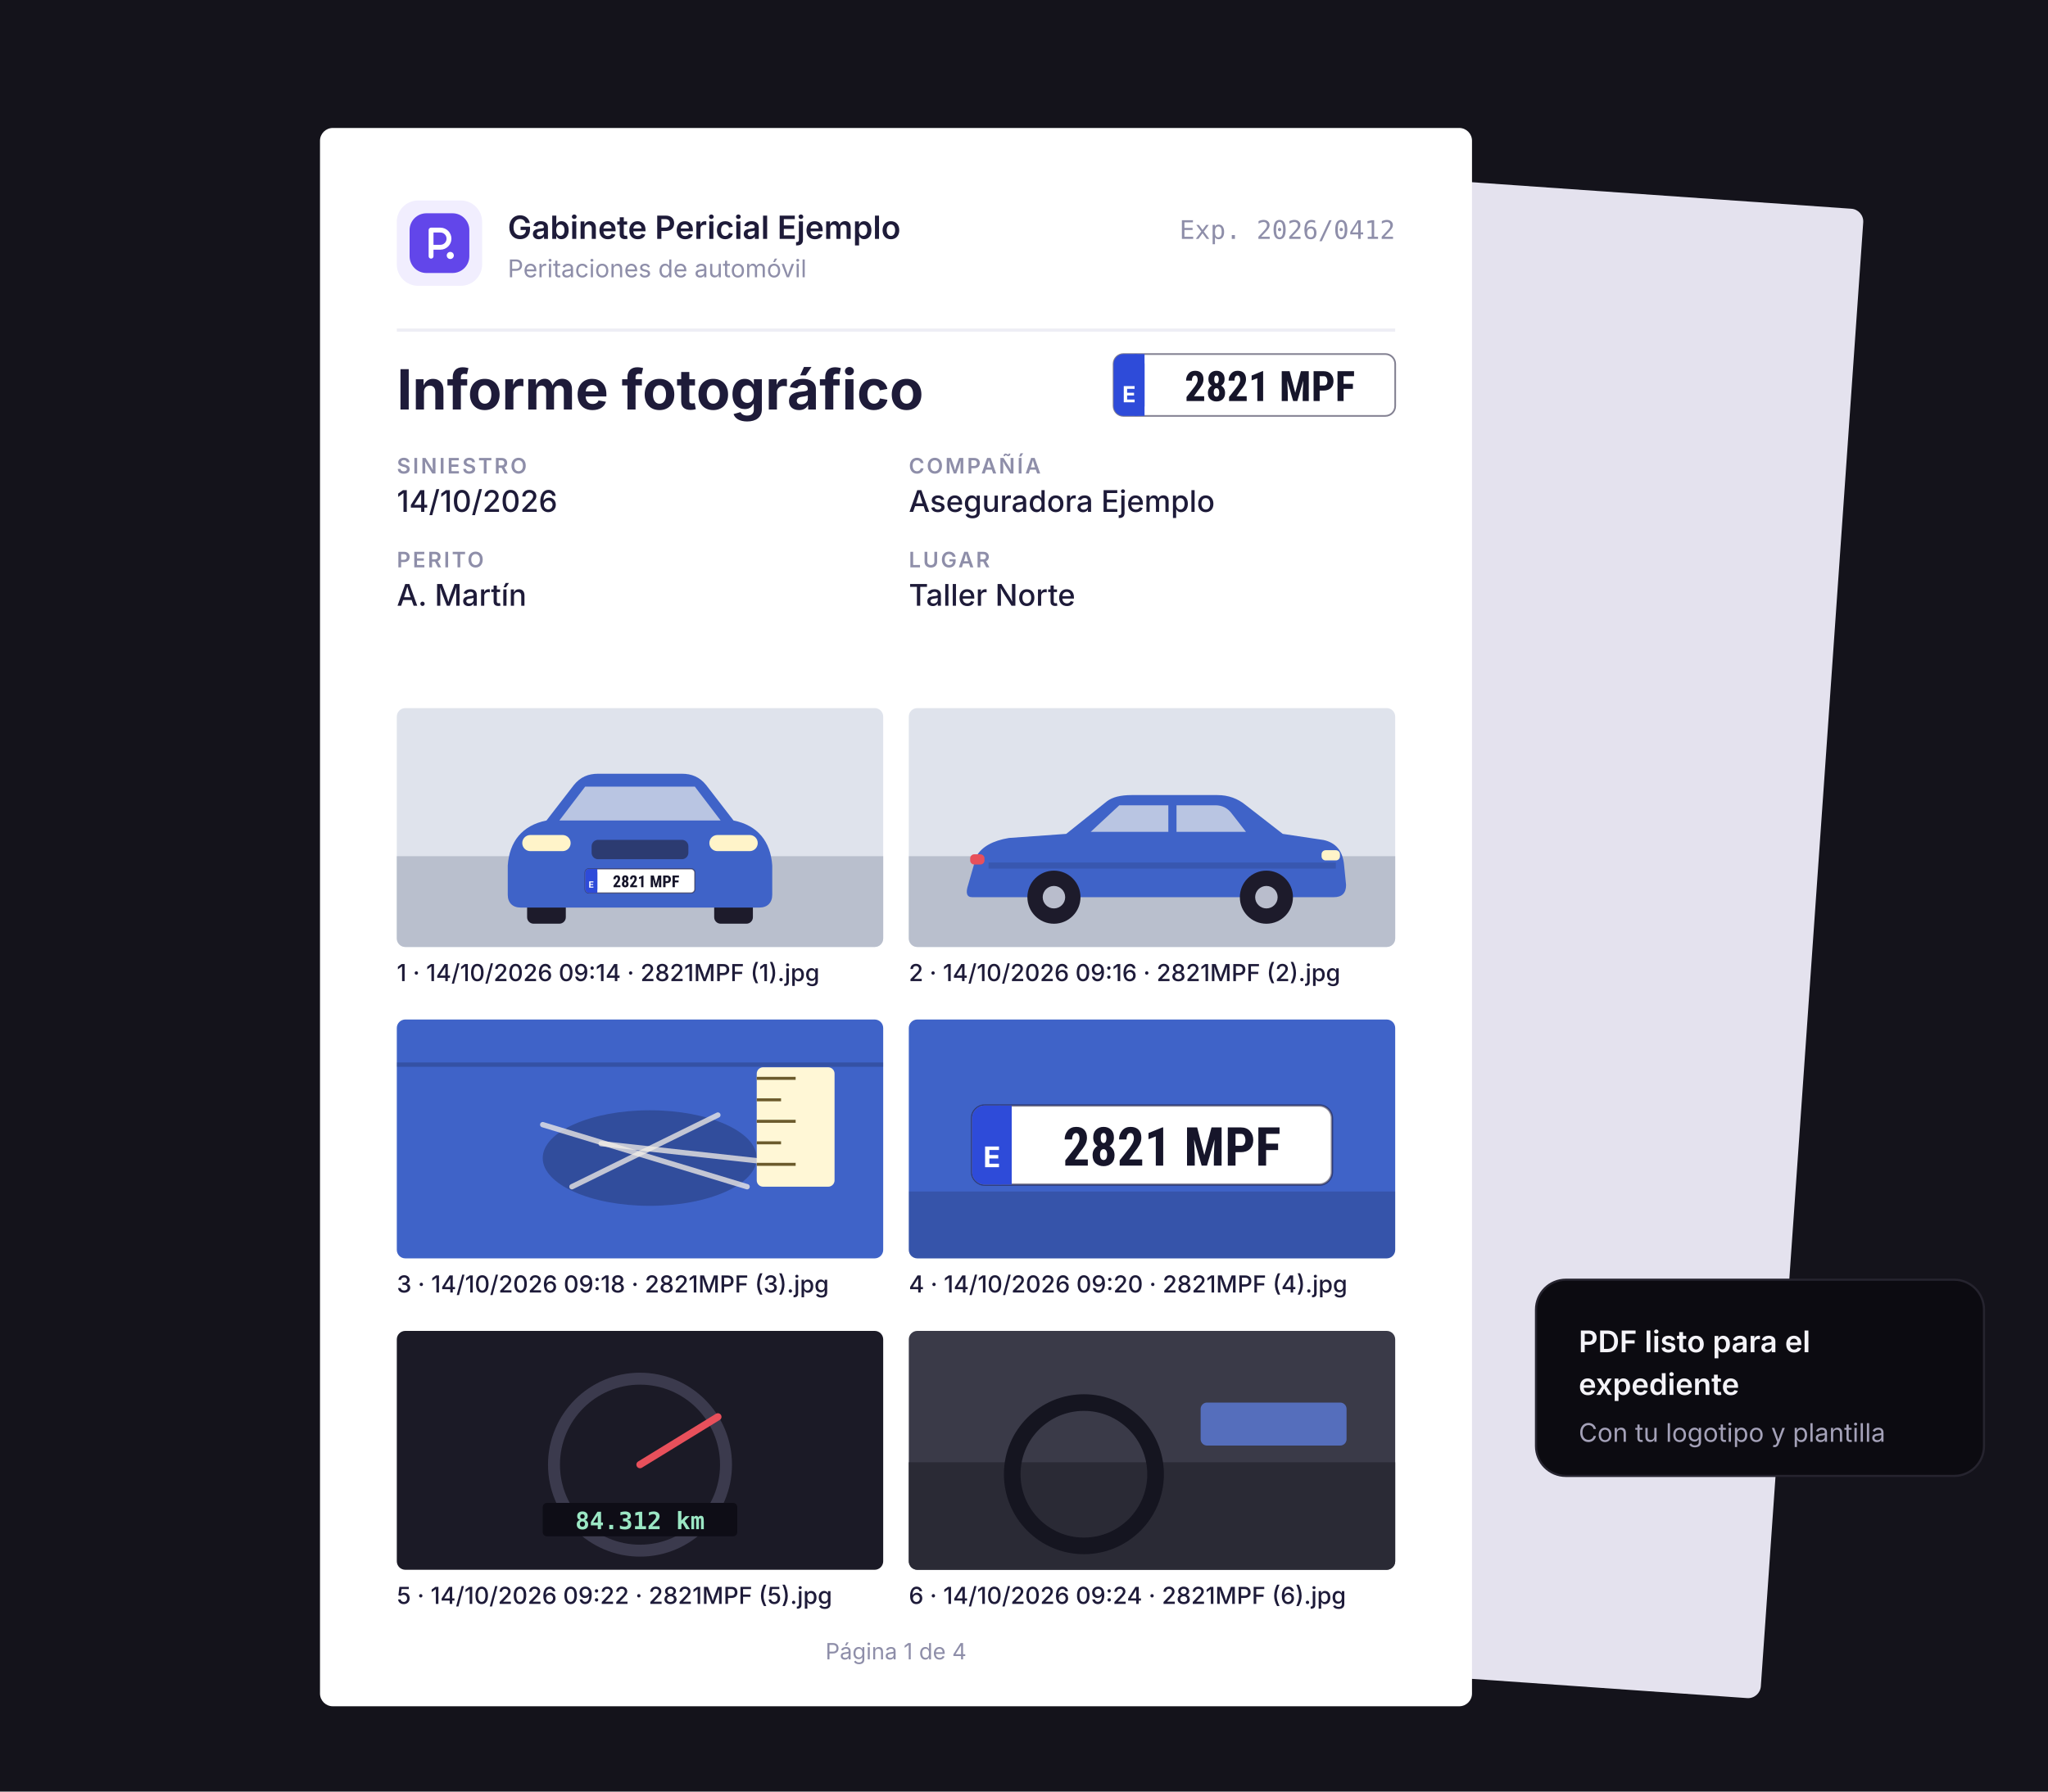
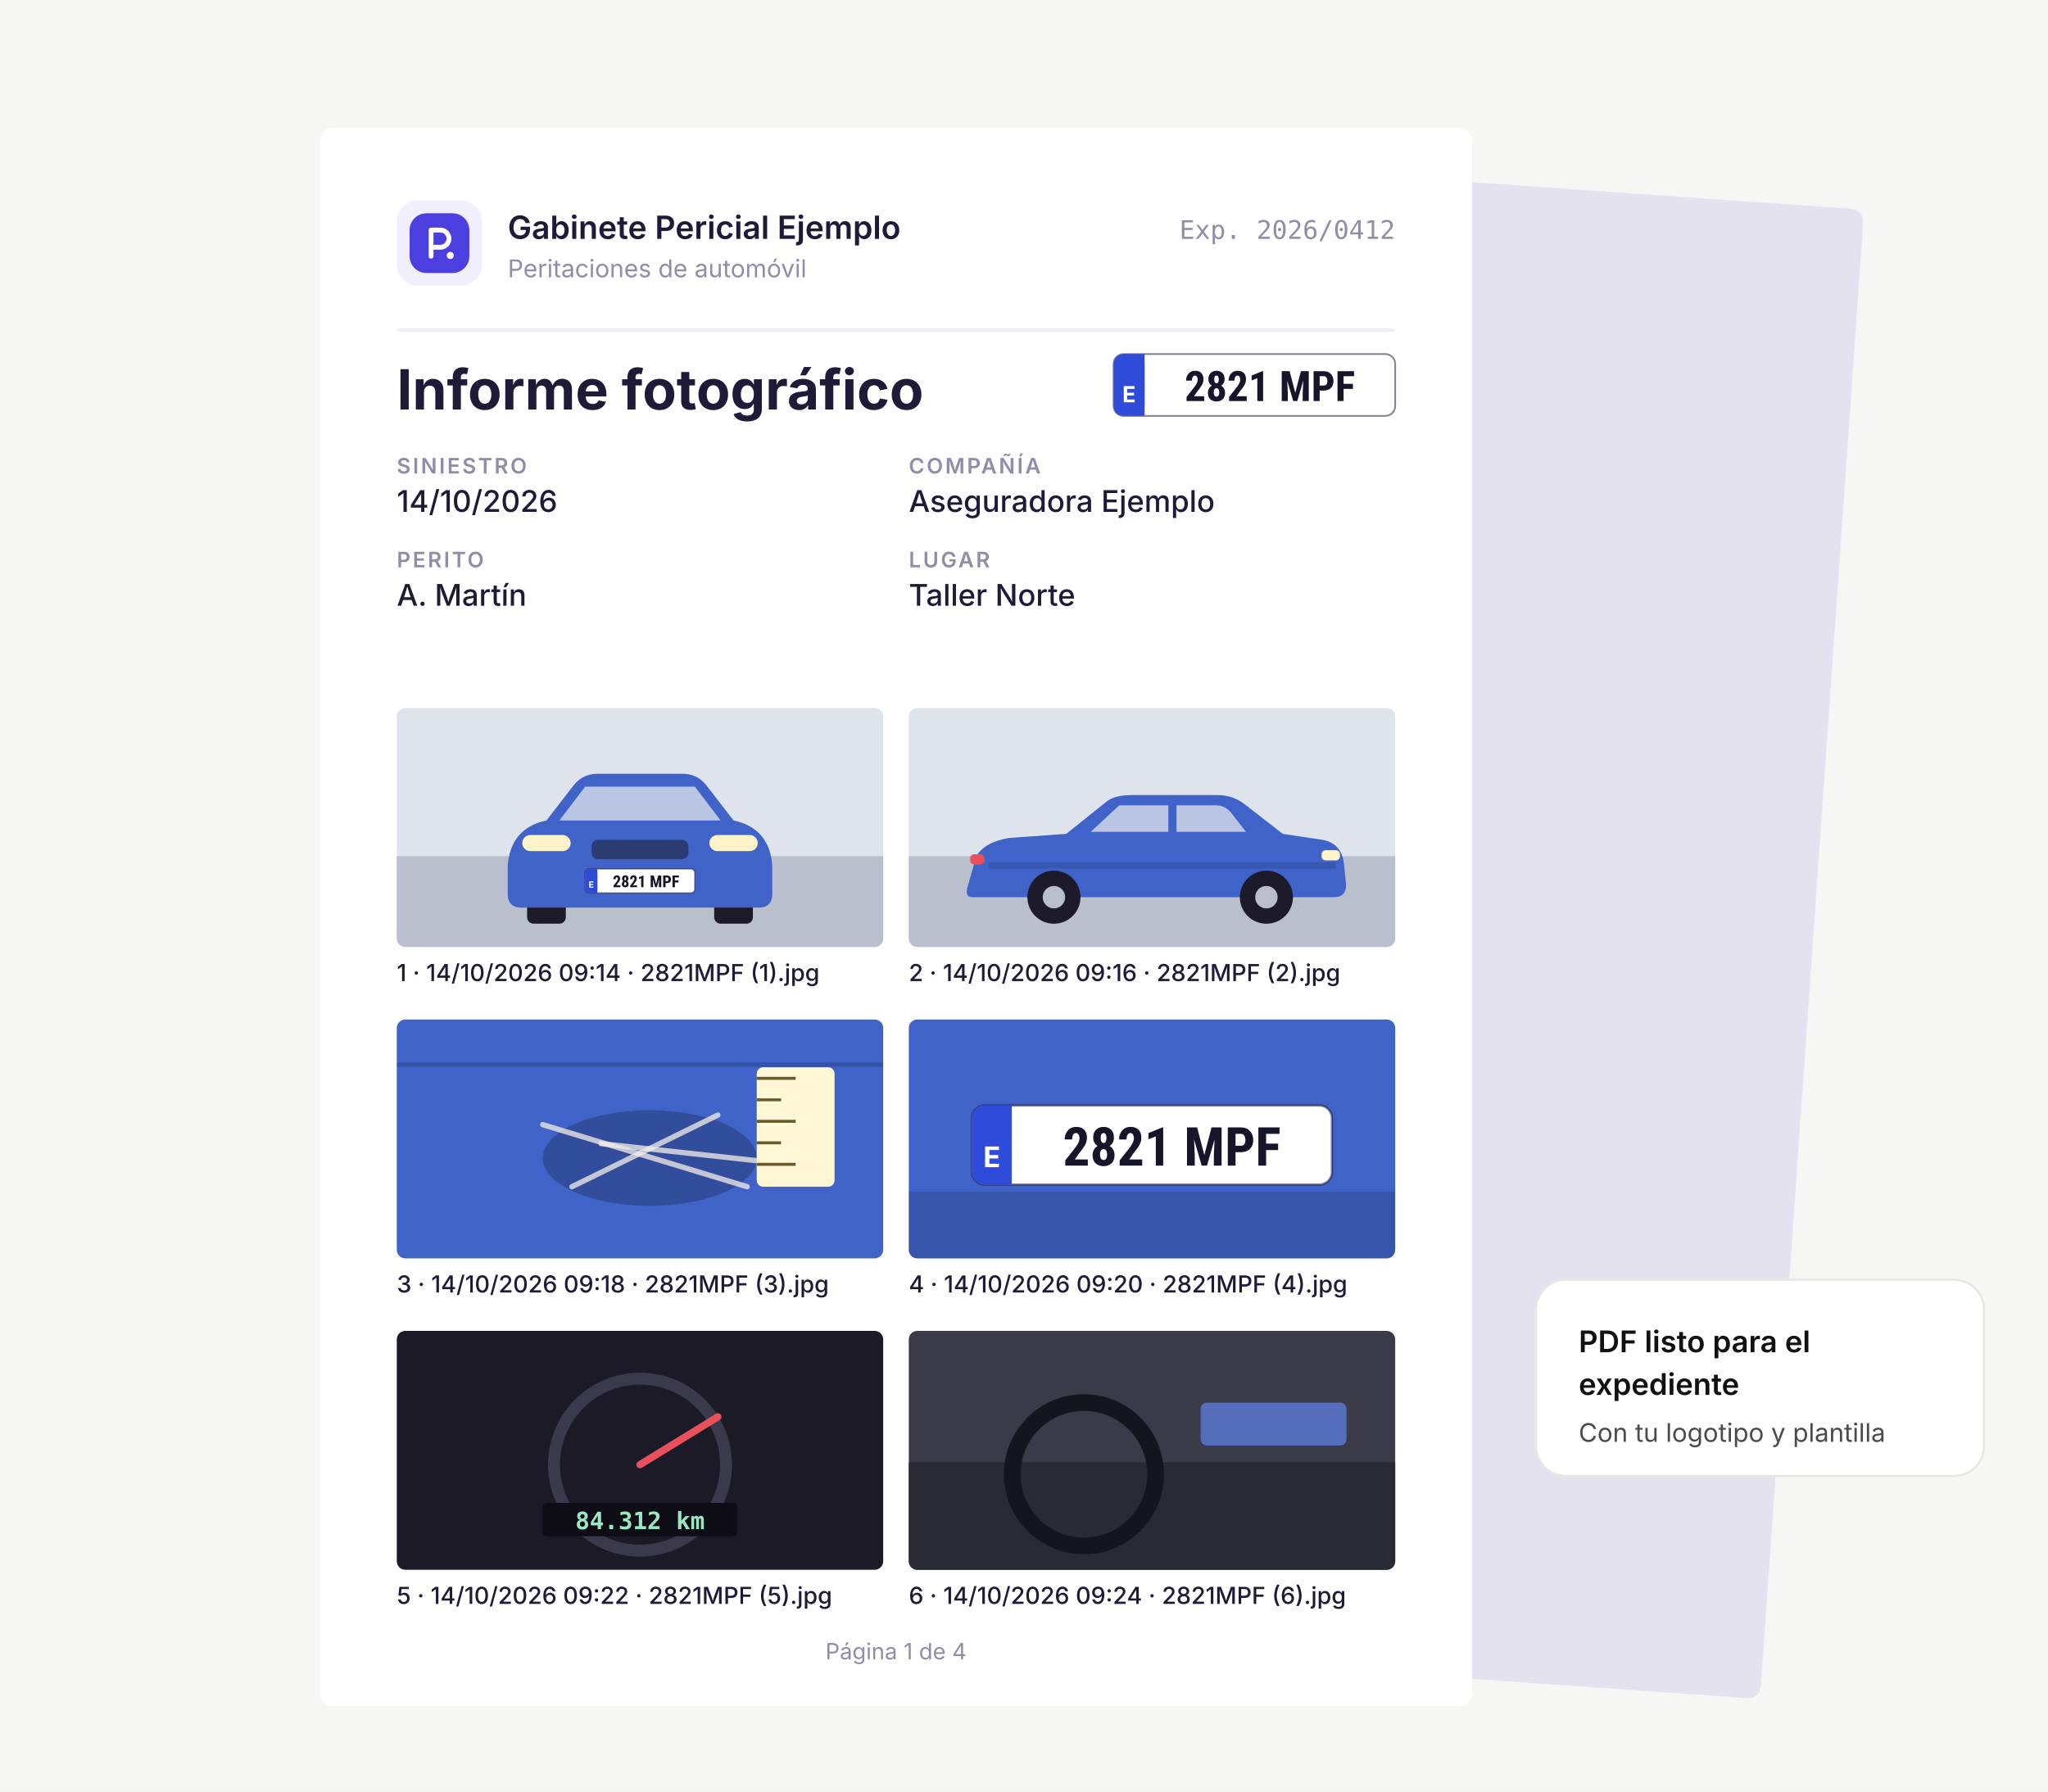
<svg xmlns="http://www.w3.org/2000/svg" viewBox="0 0 960 840" width="960" height="840" role="img" aria-labelledby="t">
-   <rect x="0" y="0" width="960" height="840" rx="0" fill="#14131b" />
+   <rect x="0" y="0" width="960" height="840" rx="0" fill="#f6f6f4" />
  <g transform="rotate(4 600 430)">
    <rect x="330" y="80" width="520" height="700" rx="6" fill="#e4e2ee" />
  </g>
  <rect x="150" y="60" width="540" height="740" rx="6" fill="#ffffff" />
  <rect x="186" y="94" width="40" height="40" rx="10" fill="#f1eefe" />
  <g transform="translate(192,100) scale(0.875)">
-     <rect width="32" height="32" rx="9" fill="#6246ea" />
+     <rect width="32" height="32" rx="9" fill="#4b3fe0" />
    <path d="M11.5 23V9h5a4.6 4.6 0 0 1 0 9.2h-5" fill="none" stroke="#fff" stroke-width="2.6" stroke-linecap="round" stroke-linejoin="round" />
    <circle cx="21.8" cy="22.6" r="1.9" fill="#fff" />
  </g>
  <text x="238" y="112" font-family="Segoe UI, Inter, -apple-system, system-ui, sans-serif" font-size="15" font-weight="600" fill="#1e1b39" text-anchor="start">Gabinete Pericial Ejemplo</text>
  <text x="238" y="130" font-family="Segoe UI, Inter, -apple-system, system-ui, sans-serif" font-size="11.5" font-weight="400" fill="#8e8ea9" text-anchor="start">Peritaciones de automóvil</text>
  <text x="654" y="112" font-family="Cascadia Mono, Consolas, ui-monospace, monospace" font-size="12" font-weight="400" fill="#8e8ea9" text-anchor="end">Exp. 2026/0412</text>
  <rect x="186" y="154" width="468" height="1.5" rx="0" fill="#eeeef5" />
  <text x="186" y="192" font-family="Segoe UI, Inter, -apple-system, system-ui, sans-serif" font-size="26" font-weight="700" fill="#1e1b39" text-anchor="start">Informe fotográfico</text>
  <g>
    <rect x="522" y="166" width="132" height="29.0" rx="4.64" fill="#ffffff" stroke="#1e1b39" stroke-opacity=".55" stroke-width="0.8" />
    <rect x="522" y="166" width="14.5" height="29.0" rx="4.64" fill="#2e4bd9" />
    <rect x="531.86" y="166" width="4.64" height="29.0" rx="0" fill="#2e4bd9" />
    <text x="529.25" y="188.62" font-family="Segoe UI, Inter, -apple-system, system-ui, sans-serif" font-size="10.44" font-weight="700" fill="#ffffff" text-anchor="middle">E</text>
    <text x="595.25" y="188.04" font-family="Bahnschrift, 'Arial Narrow', 'Roboto Condensed', Arial, sans-serif" font-size="19.7" font-weight="700" fill="#16152a" text-anchor="middle">2821 MPF</text>
  </g>
  <text x="186" y="222" font-family="Segoe UI, Inter, -apple-system, system-ui, sans-serif" font-size="10" font-weight="600" fill="#8e8ea9" text-anchor="start" letter-spacing="1">SINIESTRO</text>
  <text x="186" y="240" font-family="Segoe UI, Inter, -apple-system, system-ui, sans-serif" font-size="14" font-weight="500" fill="#1e1b39" text-anchor="start">14/10/2026</text>
  <text x="426" y="222" font-family="Segoe UI, Inter, -apple-system, system-ui, sans-serif" font-size="10" font-weight="600" fill="#8e8ea9" text-anchor="start" letter-spacing="1">COMPAÑÍA</text>
  <text x="426" y="240" font-family="Segoe UI, Inter, -apple-system, system-ui, sans-serif" font-size="14" font-weight="500" fill="#1e1b39" text-anchor="start">Aseguradora Ejemplo</text>
  <text x="186" y="266" font-family="Segoe UI, Inter, -apple-system, system-ui, sans-serif" font-size="10" font-weight="600" fill="#8e8ea9" text-anchor="start" letter-spacing="1">PERITO</text>
  <text x="186" y="284" font-family="Segoe UI, Inter, -apple-system, system-ui, sans-serif" font-size="14" font-weight="500" fill="#1e1b39" text-anchor="start">A. Martín</text>
  <text x="426" y="266" font-family="Segoe UI, Inter, -apple-system, system-ui, sans-serif" font-size="10" font-weight="600" fill="#8e8ea9" text-anchor="start" letter-spacing="1">LUGAR</text>
  <text x="426" y="284" font-family="Segoe UI, Inter, -apple-system, system-ui, sans-serif" font-size="14" font-weight="500" fill="#1e1b39" text-anchor="start">Taller Norte</text>
  <g>
    <clipPath id="c57605065">
      <rect x="186" y="332" width="228" height="112" rx="4" />
    </clipPath>
    <g clip-path="url(#c57605065)">
      <rect x="186" y="332" width="228" height="112" rx="0" fill="#dfe3ec" />
      <rect x="186" y="401.44" width="228" height="42.56" rx="0" fill="#b9bfcd" />
      <g transform="translate(224.4,349.92) scale(0.756)">
        <rect x="30" y="96" width="24" height="14" rx="4" fill="#1d1b2b" />
        <rect x="146" y="96" width="24" height="14" rx="4" fill="#1d1b2b" />
        <path d="M18,74 C19,59 27,49 42,46 L59,24 C63,19 68,17 74,17 H126 C132,17 137,19 141,24 L158,46 C173,49 181,59 182,74 V92 C182,97 179,100 174,100 H26 C21,100 18,97 18,92 Z" fill="#3f63c8" />
        <path d="M66,25 H134 L150,46 H50 Z" fill="#cfd6e6" fill-opacity=".85" />
        <rect x="27" y="55" width="30" height="10" rx="5" fill="#fff4c9" />
        <rect x="143" y="55" width="30" height="10" rx="5" fill="#fff4c9" />
        <rect x="70" y="58" width="60" height="12" rx="4" fill="#1d1b2b" fill-opacity=".55" />
      </g>
      <g>
        <rect x="274.296" y="407.376" width="51.408" height="11.3" rx="1.808" fill="#ffffff" stroke="#1e1b39" stroke-opacity=".55" stroke-width="0.6" />
        <rect x="274.296" y="407.376" width="5.7" height="11.3" rx="1.808" fill="#2e4bd9" />
        <rect x="278.188" y="407.376" width="1.808" height="11.3" rx="0" fill="#2e4bd9" />
        <text x="277.146" y="416.19" font-family="Segoe UI, Inter, -apple-system, system-ui, sans-serif" font-size="4.068" font-weight="700" fill="#ffffff" text-anchor="middle">E</text>
        <text x="302.85" y="415.964" font-family="Bahnschrift, 'Arial Narrow', 'Roboto Condensed', Arial, sans-serif" font-size="7.7" font-weight="700" fill="#16152a" text-anchor="middle">2821 MPF</text>
      </g>
    </g>
  </g>
  <text x="186" y="460" font-family="Segoe UI, Inter, -apple-system, system-ui, sans-serif" font-size="11" font-weight="500" fill="#1e1b39" text-anchor="start">1 · 14/10/2026 09:14 · 2821MPF (1).jpg</text>
  <g>
    <clipPath id="c27754444">
      <rect x="426" y="332" width="228" height="112" rx="4" />
    </clipPath>
    <g clip-path="url(#c27754444)">
      <rect x="426" y="332" width="228" height="112" rx="0" fill="#dfe3ec" />
      <rect x="426" y="401.44" width="228" height="42.56" rx="0" fill="#b9bfcd" />
      <g transform="translate(444.24,362.24) scale(0.9576)">
        <path d="M10,55 L14,41 Q18,34 30,32 L58,30 L78,14 Q82,11 90,11 L132,11 Q140,11 146,16 L164,30 L184,33 Q193,35 194,45 L195,55 Q195,61 189,61 L12,61 Q8,61 10,55 Z" fill="#3f63c8" />
        <path d="M84,16 L108,16 L108,29 L70,29 Z M112,16 L131,16 Q136,16 139,20 L146,29 L112,29 Z" fill="#cfd6e6" fill-opacity=".85" />
        <rect x="20" y="44" width="170" height="3" fill="#000" fill-opacity=".12" />
        <rect x="183" y="38" width="9" height="5" rx="2" fill="#fff4c9" />
        <rect x="11" y="40" width="7" height="5" rx="2" fill="#e8505b" />
        <circle cx="52" cy="61" r="13" fill="#1d1b2b" />
        <circle cx="52" cy="61" r="5.5" fill="#b9bdcc" />
        <circle cx="156" cy="61" r="13" fill="#1d1b2b" />
        <circle cx="156" cy="61" r="5.5" fill="#b9bdcc" />
      </g>
    </g>
  </g>
  <text x="426" y="460" font-family="Segoe UI, Inter, -apple-system, system-ui, sans-serif" font-size="11" font-weight="500" fill="#1e1b39" text-anchor="start">2 · 14/10/2026 09:16 · 2821MPF (2).jpg</text>
  <g>
    <clipPath id="c26922684">
      <rect x="186" y="478" width="228" height="112" rx="4" />
    </clipPath>
    <g clip-path="url(#c26922684)">
      <rect x="186" y="478" width="228" height="112" rx="0" fill="#3f63c8" />
      <rect x="186" y="498.16" width="228" height="2" rx="0" fill="#000" fill-opacity=".18" />
      <ellipse cx="304.56" cy="542.96" rx="50.16" ry="22.4" fill="#000" fill-opacity=".22" />
      <path d="M254.4,527.3 L350.2,556.4" stroke="#f4efe6" stroke-opacity=".75" stroke-width="2.5" stroke-linecap="round" />
      <path d="M268.1,556.4 L336.5,522.8" stroke="#f4efe6" stroke-opacity=".75" stroke-width="2.5" stroke-linecap="round" />
      <path d="M281.8,536.2 L363.8,545.2" stroke="#f4efe6" stroke-opacity=".75" stroke-width="2.5" stroke-linecap="round" />
      <rect x="354.72" y="500.4" width="36.48" height="56.0" rx="3" fill="#fff7d6" />
      <rect x="354.72" y="504.88" width="18.24" height="1.4" rx="0" fill="#6b5a2c" />
      <rect x="354.72" y="514.96" width="11.4" height="1.4" rx="0" fill="#6b5a2c" />
      <rect x="354.72" y="525.04" width="18.24" height="1.4" rx="0" fill="#6b5a2c" />
      <rect x="354.72" y="535.12" width="11.4" height="1.4" rx="0" fill="#6b5a2c" />
      <rect x="354.72" y="545.2" width="18.24" height="1.4" rx="0" fill="#6b5a2c" />
    </g>
  </g>
  <text x="186" y="606" font-family="Segoe UI, Inter, -apple-system, system-ui, sans-serif" font-size="11" font-weight="500" fill="#1e1b39" text-anchor="start">3 · 14/10/2026 09:18 · 2821MPF (3).jpg</text>
  <g>
    <clipPath id="c36504394">
      <rect x="426" y="478" width="228" height="112" rx="4" />
    </clipPath>
    <g clip-path="url(#c36504394)">
      <rect x="426" y="478" width="228" height="112" rx="0" fill="#3f63c8" />
      <rect x="426" y="558.64" width="228" height="31.36" rx="0" fill="#000" fill-opacity=".15" />
      <g>
        <rect x="455.64" y="518.32" width="168.72" height="37.1" rx="5.936" fill="#ffffff" stroke="#1e1b39" stroke-opacity=".55" stroke-width="1.1" />
        <rect x="455.64" y="518.32" width="18.6" height="37.1" rx="5.936" fill="#2e4bd9" />
        <rect x="468.304" y="518.32" width="5.936" height="37.1" rx="0" fill="#2e4bd9" />
        <text x="464.94" y="547.258" font-family="Segoe UI, Inter, -apple-system, system-ui, sans-serif" font-size="13.356" font-weight="700" fill="#ffffff" text-anchor="middle">E</text>
        <text x="549.3" y="546.516" font-family="Bahnschrift, 'Arial Narrow', 'Roboto Condensed', Arial, sans-serif" font-size="25.2" font-weight="700" fill="#16152a" text-anchor="middle">2821 MPF</text>
      </g>
    </g>
  </g>
  <text x="426" y="606" font-family="Segoe UI, Inter, -apple-system, system-ui, sans-serif" font-size="11" font-weight="500" fill="#1e1b39" text-anchor="start">4 · 14/10/2026 09:20 · 2821MPF (4).jpg</text>
  <g>
    <clipPath id="c65692756">
      <rect x="186" y="624" width="228" height="112" rx="4" />
    </clipPath>
    <g clip-path="url(#c65692756)">
      <rect x="186" y="624" width="228" height="112" rx="0" fill="#1b1a26" />
      <circle cx="300.0" cy="686.72" r="40.32" fill="none" stroke="#3b3a4d" stroke-width="5.6" />
      <path d="M300.0,686.7 L336.5,664.3" stroke="#e8505b" stroke-width="3.4" stroke-linecap="round" />
      <rect x="254.4" y="704.64" width="91.2" height="15.68" rx="2" fill="#0e0d16" />
      <text x="300.0" y="716.96" font-family="Cascadia Mono, Consolas, ui-monospace, monospace" font-size="11.2" font-weight="600" fill="#9be7c4" text-anchor="middle">84.312 km</text>
    </g>
  </g>
  <text x="186" y="752" font-family="Segoe UI, Inter, -apple-system, system-ui, sans-serif" font-size="11" font-weight="500" fill="#1e1b39" text-anchor="start">5 · 14/10/2026 09:22 · 2821MPF (5).jpg</text>
  <g>
    <clipPath id="c93184461">
      <rect x="426" y="624" width="228" height="112" rx="4" />
    </clipPath>
    <g clip-path="url(#c93184461)">
      <rect x="426" y="624" width="228" height="112" rx="0" fill="#3a3a48" />
      <rect x="426" y="685.6" width="228" height="50.4" rx="0" fill="#2a2a35" />
      <circle cx="508.08" cy="691.2" r="33.6" fill="none" stroke="#151520" stroke-width="7.8" />
      <rect x="562.8" y="657.6" width="68.4" height="20.16" rx="3" fill="#5b7bd9" fill-opacity=".8" />
    </g>
  </g>
  <text x="426" y="752" font-family="Segoe UI, Inter, -apple-system, system-ui, sans-serif" font-size="11" font-weight="500" fill="#1e1b39" text-anchor="start">6 · 14/10/2026 09:24 · 2821MPF (6).jpg</text>
  <text x="420.0" y="778" font-family="Segoe UI, Inter, -apple-system, system-ui, sans-serif" font-size="10.5" font-weight="400" fill="#8e8ea9" text-anchor="middle">Página 1 de 4</text>
-   <rect x="720" y="600" width="210" height="92" rx="14" fill="#0c0b11" stroke="#26242f" />
-   <text x="740" y="634" font-family="Segoe UI, Inter, -apple-system, system-ui, sans-serif" font-size="14" font-weight="600" fill="#f4f3f8" text-anchor="start">PDF listo para el</text>
-   <text x="740" y="654" font-family="Segoe UI, Inter, -apple-system, system-ui, sans-serif" font-size="14" font-weight="600" fill="#f4f3f8" text-anchor="start">expediente</text>
-   <text x="740" y="676" font-family="Segoe UI, Inter, -apple-system, system-ui, sans-serif" font-size="12" font-weight="400" fill="#a4a1b8" text-anchor="start">Con tu logotipo y plantilla</text>
+   <rect x="720" y="600" width="210" height="92" rx="14" fill="#ffffff" stroke="#e7e7e2" />
+   <text x="740" y="634" font-family="Segoe UI, Inter, -apple-system, system-ui, sans-serif" font-size="14" font-weight="600" fill="#111114" text-anchor="start">PDF listo para el</text>
+   <text x="740" y="654" font-family="Segoe UI, Inter, -apple-system, system-ui, sans-serif" font-size="14" font-weight="600" fill="#111114" text-anchor="start">expediente</text>
+   <text x="740" y="676" font-family="Segoe UI, Inter, -apple-system, system-ui, sans-serif" font-size="12" font-weight="400" fill="#4a4a52" text-anchor="start">Con tu logotipo y plantilla</text>
</svg>
